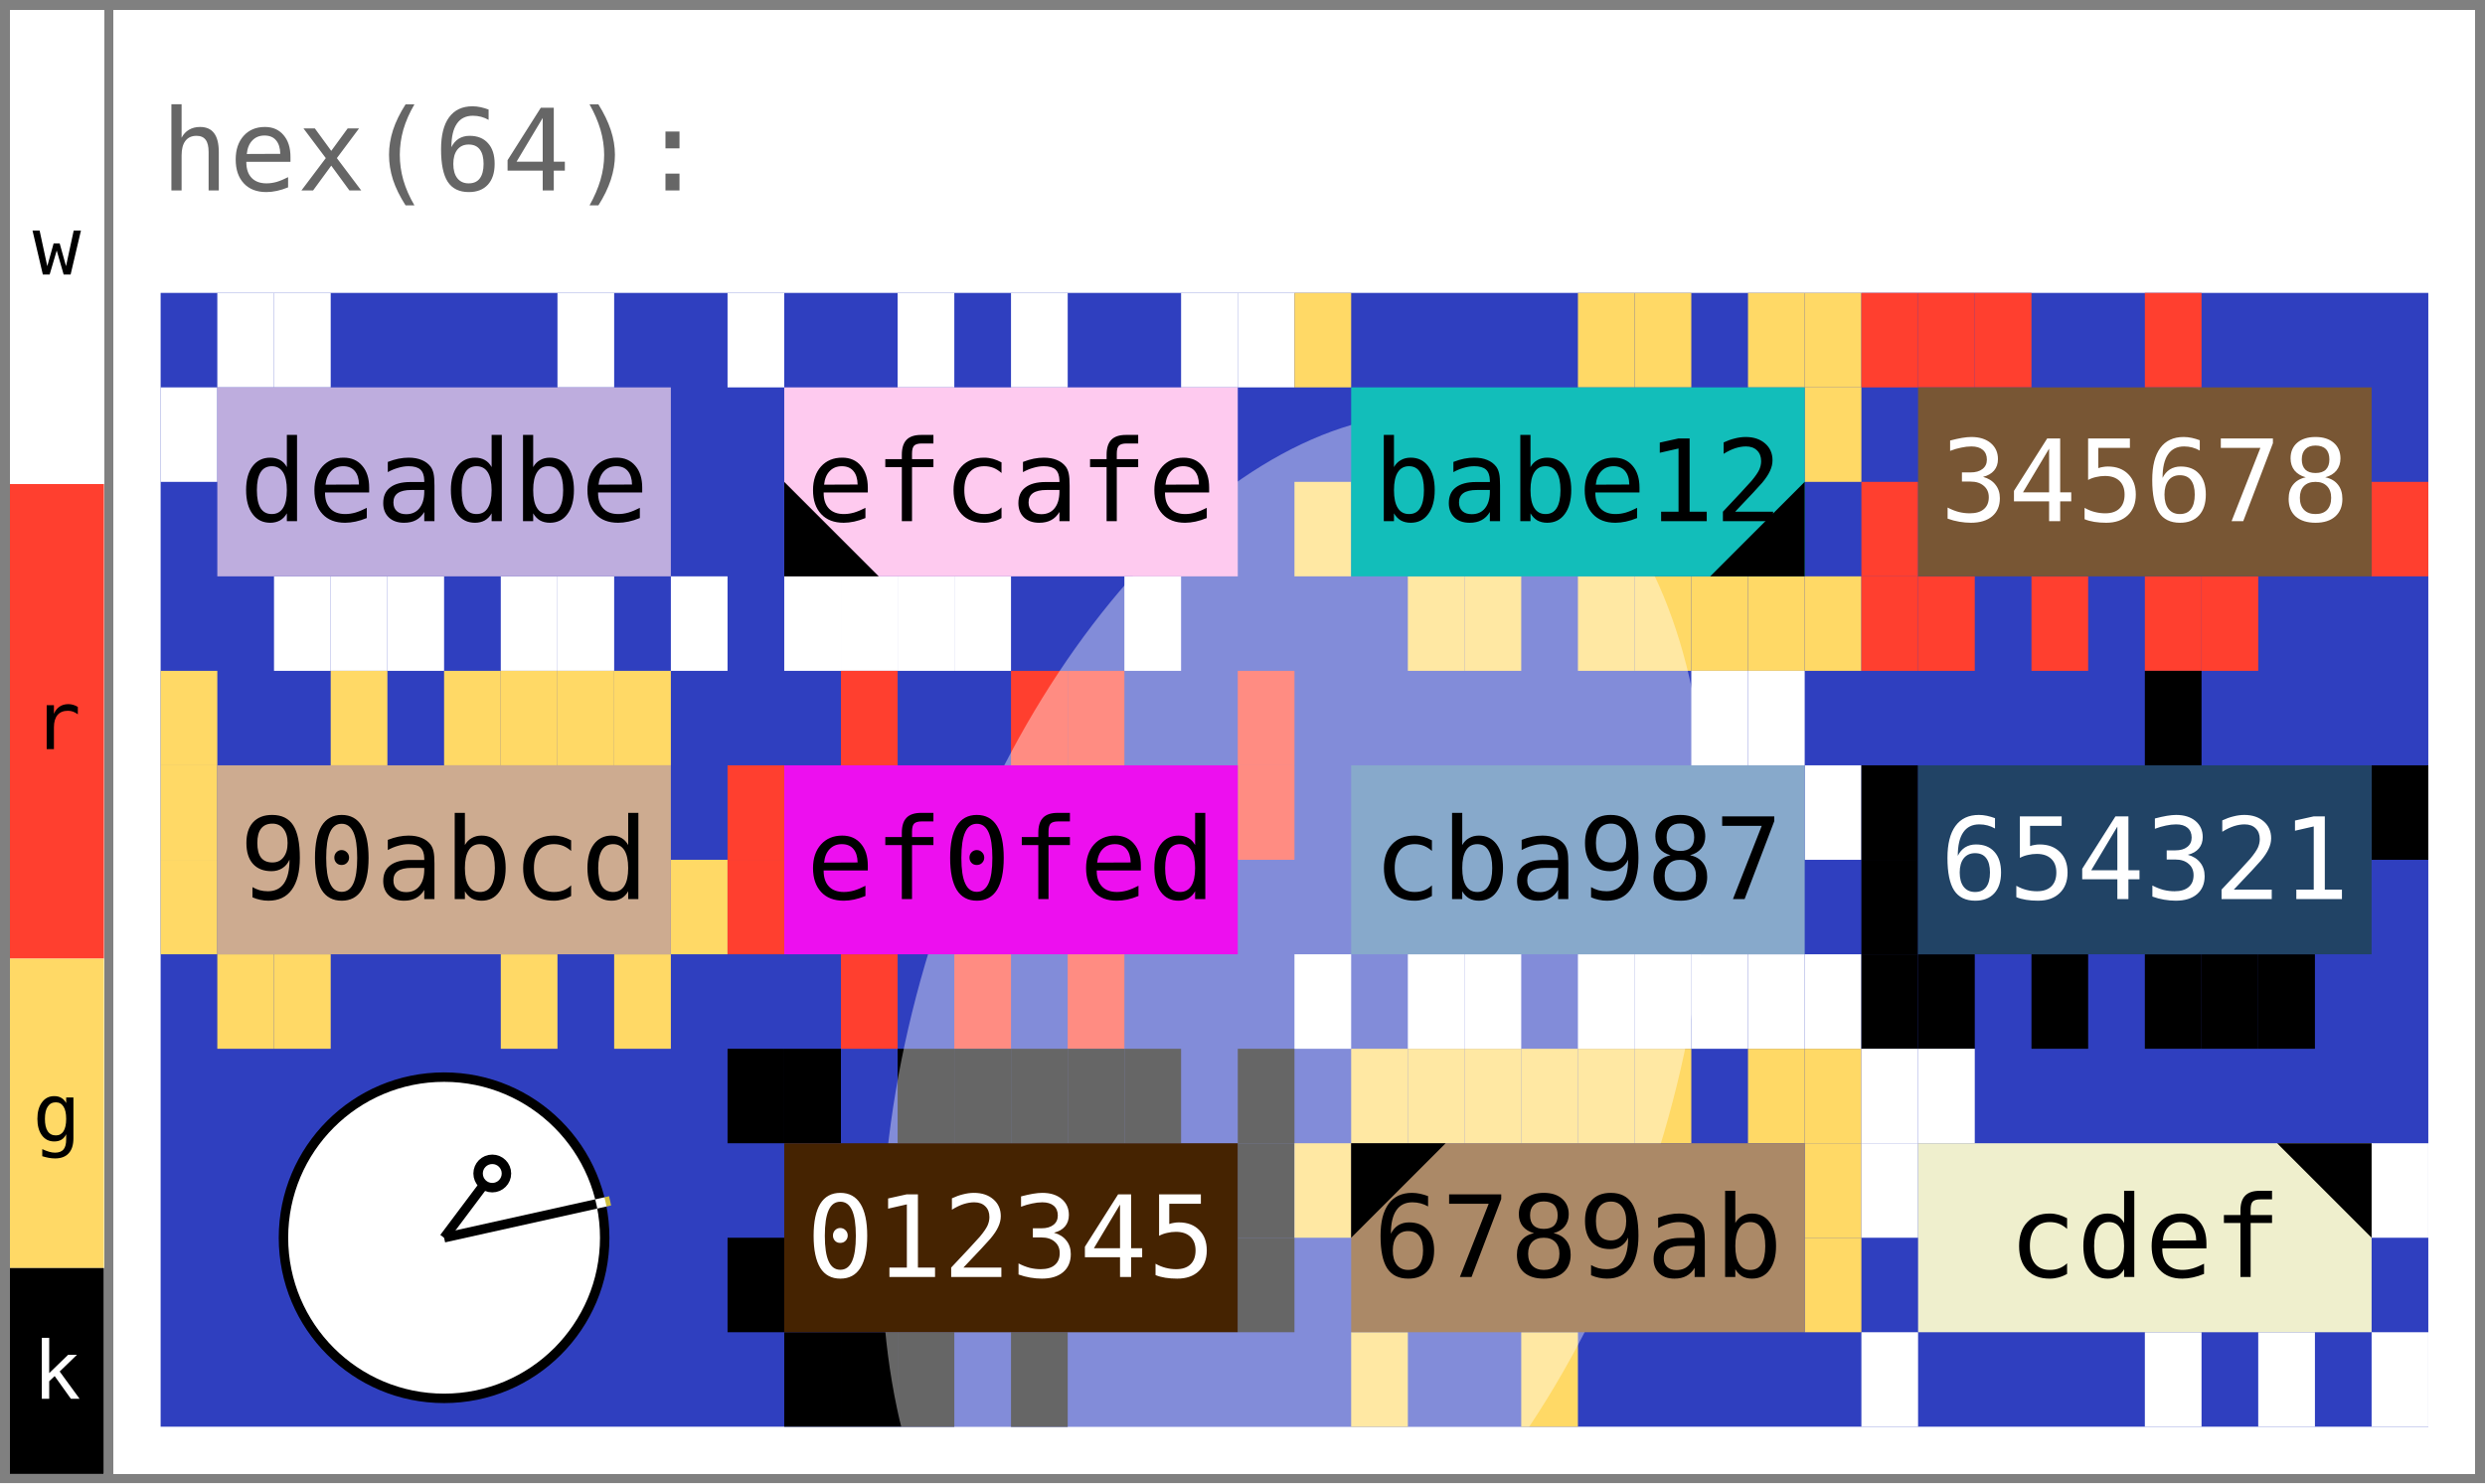
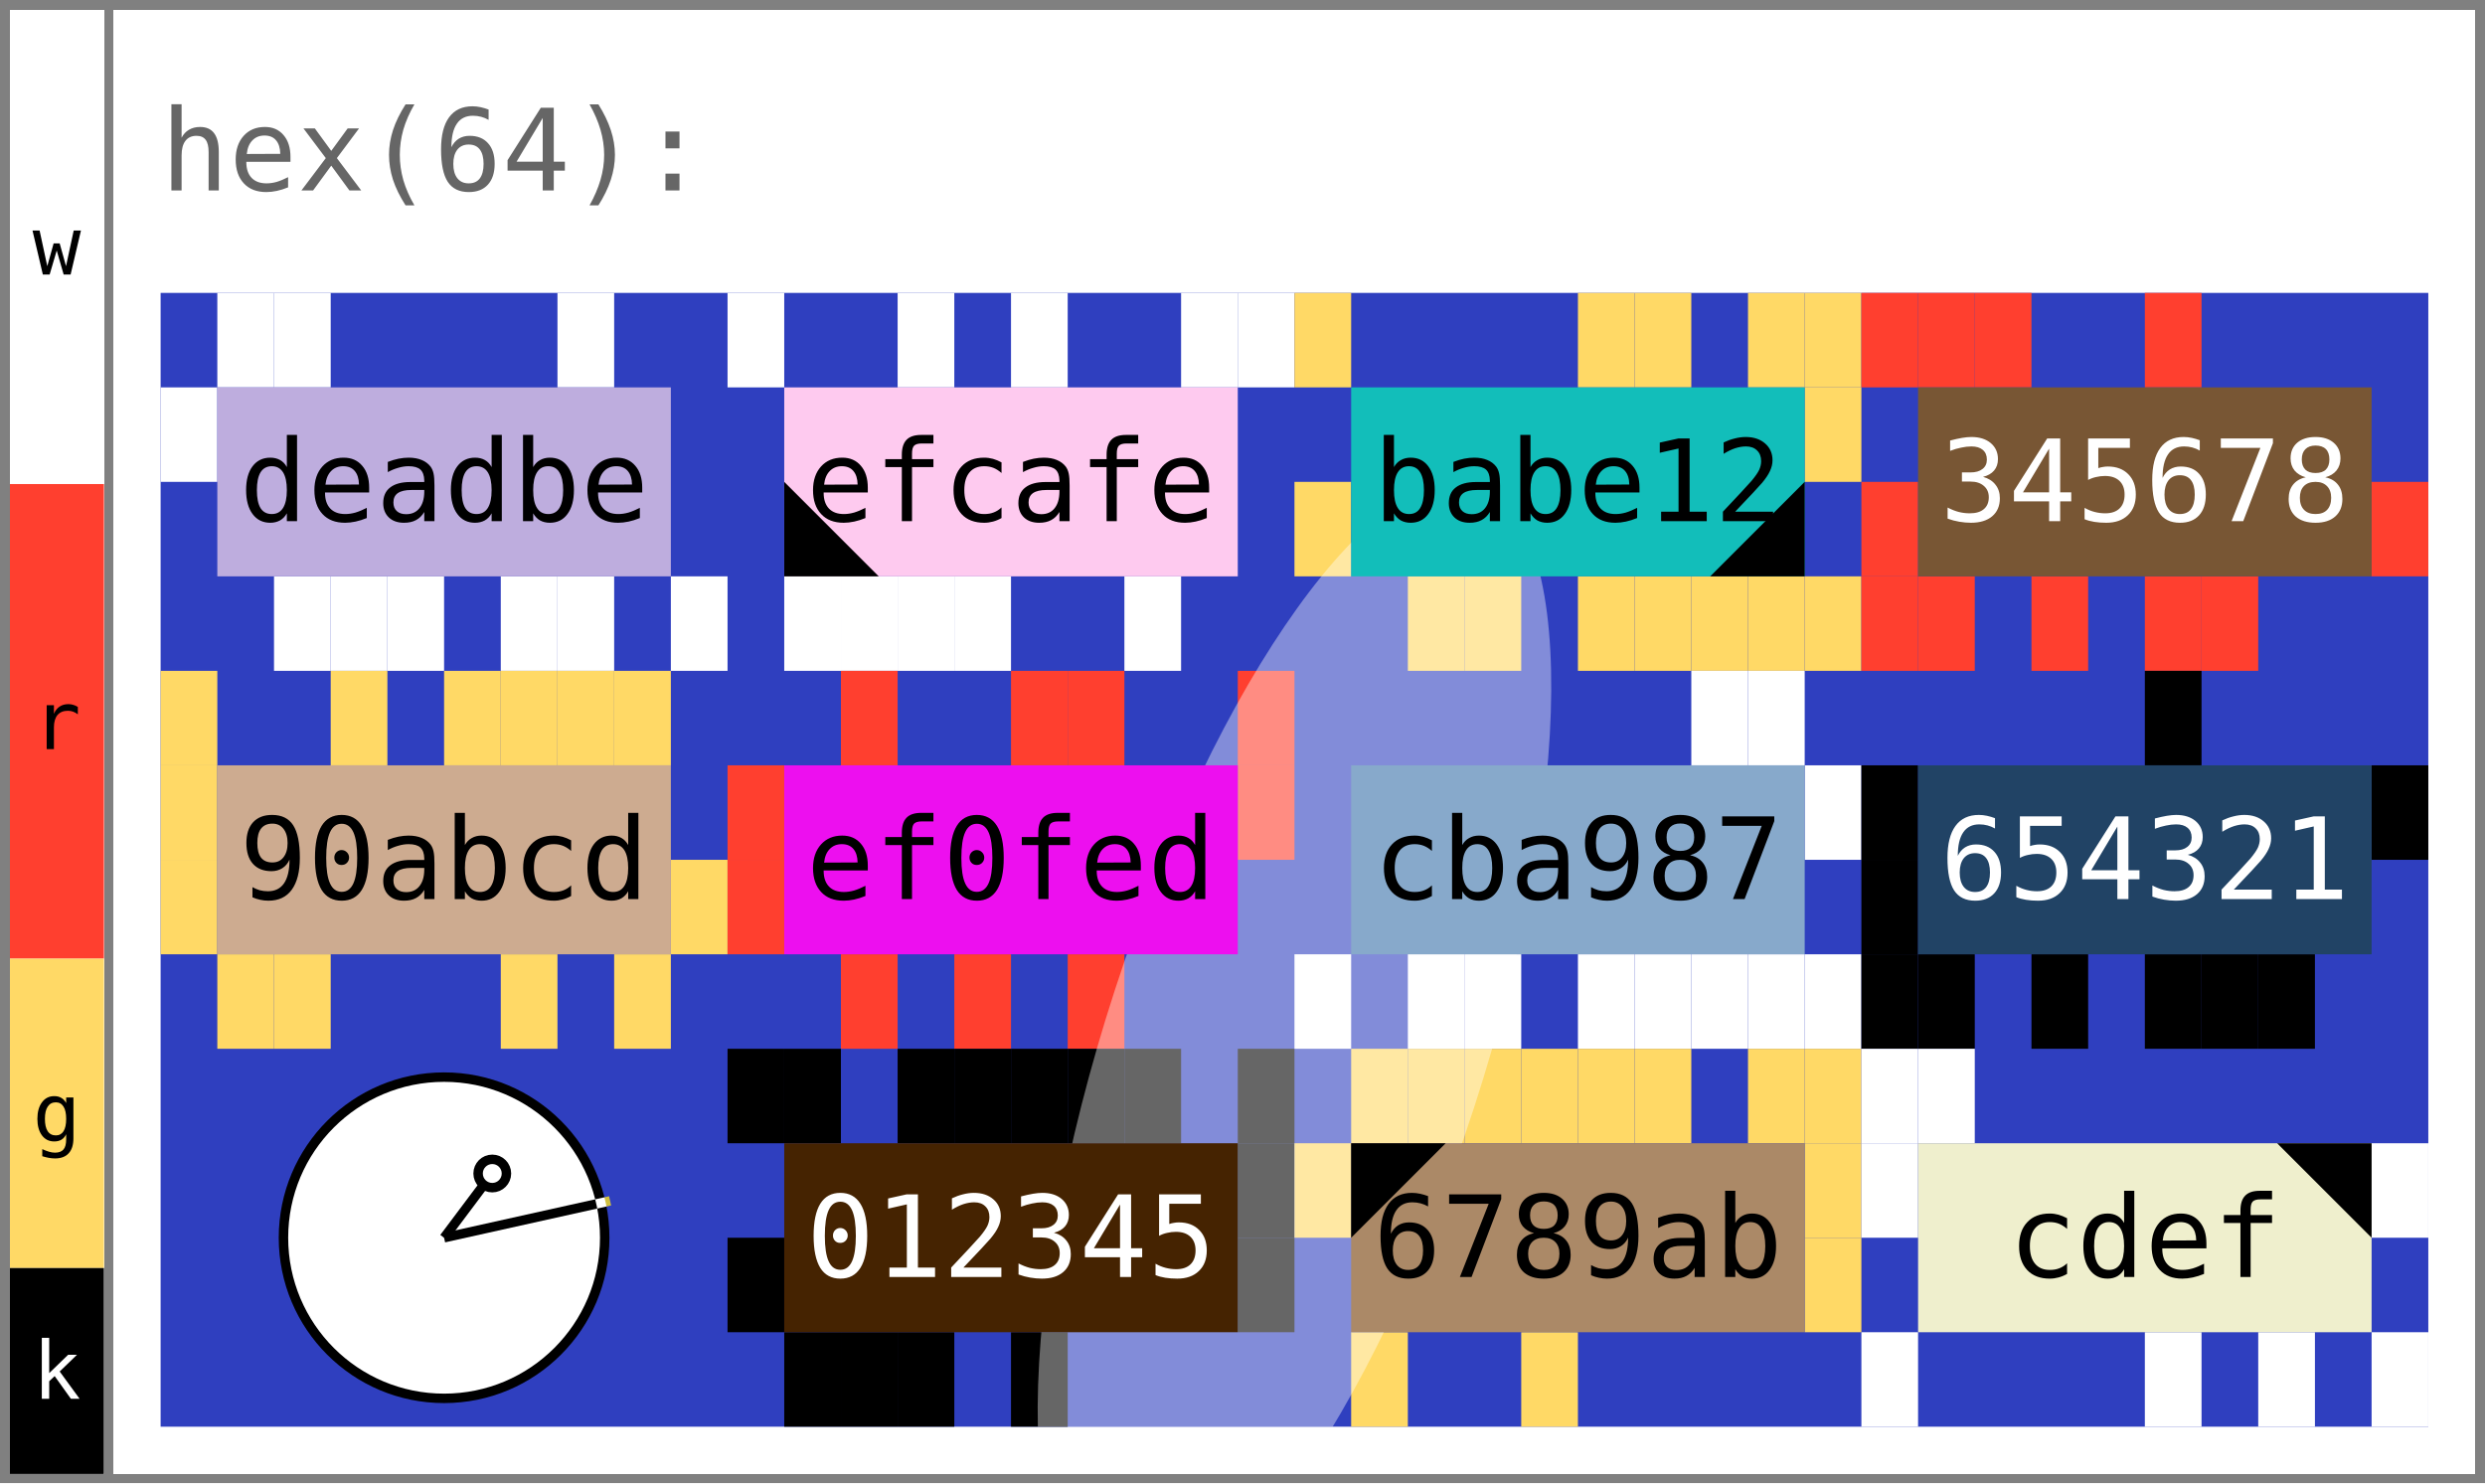
- <svg xmlns="http://www.w3.org/2000/svg" width="263.0" height="157.0" viewBox="0 0 263.0 157.0" data-entviz-version="v5" data-input-bytes="64" data-cols="4" data-rows="3">
+ <svg xmlns="http://www.w3.org/2000/svg" width="263.0" height="157.0" viewBox="0 0 263.0 157.0" data-entviz-version="v5" data-entviz-lib="0.5.0" data-input-bytes="64" data-cols="4" data-rows="3">
  <defs>
    <clipPath id="grid-clip-8ed0861e43294df7-4x3">
      <rect x="17.0" y="31.0" width="240.0" height="120.0" />
    </clipPath>
  </defs>
  <rect x="0" y="0" width="263.0" height="157.0" fill="#ffffff" />
  <g data-channel="grid">
    <rect x="17.0" y="31.0" width="240.0" height="120.0" fill="#2f3fbf" />
    <g>
      <rect x="23.0" y="31.0" width="6.0" height="10.0" fill="#ffffff" />
      <rect x="29.0" y="31.0" width="6.0" height="10.0" fill="#ffffff" />
      <rect x="59.0" y="31.0" width="6.0" height="10.0" fill="#ffffff" />
      <rect x="71.0" y="61.0" width="6.0" height="10.0" fill="#ffffff" />
      <rect x="59.0" y="61.0" width="6.0" height="10.0" fill="#ffffff" />
      <rect x="53.0" y="61.0" width="6.0" height="10.0" fill="#ffffff" />
      <rect x="41.0" y="61.0" width="6.0" height="10.0" fill="#ffffff" />
      <rect x="35.0" y="61.0" width="6.0" height="10.0" fill="#ffffff" />
      <rect x="29.0" y="61.0" width="6.0" height="10.0" fill="#ffffff" />
      <rect x="17.0" y="41.0" width="6.0" height="10.0" fill="#ffffff" />
      <rect x="77.0" y="31.0" width="6.0" height="10.0" fill="#ffffff" />
      <rect x="95.0" y="31.0" width="6.0" height="10.0" fill="#ffffff" />
      <rect x="107.0" y="31.0" width="6.0" height="10.0" fill="#ffffff" />
      <rect x="125.0" y="31.0" width="6.0" height="10.0" fill="#ffffff" />
      <rect x="131.0" y="31.0" width="6.0" height="10.0" fill="#ffffff" />
      <rect x="119.0" y="61.0" width="6.0" height="10.0" fill="#ffffff" />
      <rect x="101.0" y="61.0" width="6.0" height="10.0" fill="#ffffff" />
      <rect x="95.0" y="61.0" width="6.0" height="10.0" fill="#ffffff" />
      <rect x="89.0" y="61.0" width="6.0" height="10.0" fill="#ffffff" />
      <rect x="83.0" y="61.0" width="6.0" height="10.0" fill="#ffffff" />
      <rect x="137.0" y="31.0" width="6.0" height="10.0" fill="#ffd966" />
      <rect x="167.0" y="31.0" width="6.0" height="10.0" fill="#ffd966" />
      <rect x="173.0" y="31.0" width="6.0" height="10.0" fill="#ffd966" />
      <rect x="185.0" y="31.0" width="6.0" height="10.0" fill="#ffd966" />
      <rect x="191.0" y="31.0" width="6.0" height="10.0" fill="#ffd966" />
      <rect x="191.0" y="41.0" width="6.0" height="10.0" fill="#ffd966" />
      <rect x="191.0" y="61.0" width="6.0" height="10.0" fill="#ffd966" />
      <rect x="185.0" y="61.0" width="6.0" height="10.0" fill="#ffd966" />
      <rect x="179.0" y="61.0" width="6.0" height="10.0" fill="#ffd966" />
      <rect x="173.0" y="61.0" width="6.0" height="10.0" fill="#ffd966" />
      <rect x="167.0" y="61.0" width="6.0" height="10.0" fill="#ffd966" />
      <rect x="155.0" y="61.0" width="6.0" height="10.0" fill="#ffd966" />
      <rect x="149.0" y="61.0" width="6.0" height="10.0" fill="#ffd966" />
      <rect x="137.0" y="51.0" width="6.0" height="10.0" fill="#ffd966" />
      <rect x="197.0" y="31.0" width="6.0" height="10.0" fill="#ff3f2f" />
      <rect x="203.0" y="31.0" width="6.0" height="10.0" fill="#ff3f2f" />
      <rect x="209.0" y="31.0" width="6.0" height="10.0" fill="#ff3f2f" />
      <rect x="227.0" y="31.0" width="6.0" height="10.0" fill="#ff3f2f" />
      <rect x="251.0" y="51.0" width="6.0" height="10.0" fill="#ff3f2f" />
      <rect x="233.0" y="61.0" width="6.0" height="10.0" fill="#ff3f2f" />
      <rect x="227.0" y="61.0" width="6.0" height="10.0" fill="#ff3f2f" />
      <rect x="215.0" y="61.0" width="6.0" height="10.0" fill="#ff3f2f" />
      <rect x="203.0" y="61.0" width="6.0" height="10.0" fill="#ff3f2f" />
      <rect x="197.0" y="61.0" width="6.0" height="10.0" fill="#ff3f2f" />
      <rect x="197.0" y="51.0" width="6.0" height="10.0" fill="#ff3f2f" />
      <rect x="17.0" y="71.0" width="6.0" height="10.0" fill="#ffd966" />
      <rect x="35.0" y="71.0" width="6.0" height="10.0" fill="#ffd966" />
      <rect x="47.0" y="71.0" width="6.0" height="10.0" fill="#ffd966" />
      <rect x="53.0" y="71.0" width="6.0" height="10.0" fill="#ffd966" />
      <rect x="59.0" y="71.0" width="6.0" height="10.0" fill="#ffd966" />
      <rect x="65.0" y="71.0" width="6.0" height="10.0" fill="#ffd966" />
      <rect x="71.0" y="91.0" width="6.0" height="10.0" fill="#ffd966" />
      <rect x="65.0" y="101.0" width="6.0" height="10.0" fill="#ffd966" />
      <rect x="53.0" y="101.0" width="6.0" height="10.0" fill="#ffd966" />
      <rect x="29.0" y="101.0" width="6.0" height="10.0" fill="#ffd966" />
      <rect x="23.0" y="101.0" width="6.0" height="10.0" fill="#ffd966" />
      <rect x="17.0" y="91.0" width="6.0" height="10.0" fill="#ffd966" />
      <rect x="17.0" y="81.0" width="6.0" height="10.0" fill="#ffd966" />
      <rect x="89.0" y="71.0" width="6.0" height="10.0" fill="#ff3f2f" />
      <rect x="107.0" y="71.0" width="6.0" height="10.0" fill="#ff3f2f" />
      <rect x="113.0" y="71.0" width="6.0" height="10.0" fill="#ff3f2f" />
      <rect x="131.0" y="71.0" width="6.0" height="10.0" fill="#ff3f2f" />
      <rect x="131.0" y="81.0" width="6.0" height="10.0" fill="#ff3f2f" />
      <rect x="113.0" y="101.0" width="6.0" height="10.0" fill="#ff3f2f" />
      <rect x="101.0" y="101.0" width="6.0" height="10.0" fill="#ff3f2f" />
      <rect x="89.0" y="101.0" width="6.0" height="10.0" fill="#ff3f2f" />
      <rect x="77.0" y="91.0" width="6.0" height="10.0" fill="#ff3f2f" />
      <rect x="77.0" y="81.0" width="6.0" height="10.0" fill="#ff3f2f" />
      <rect x="179.0" y="71.0" width="6.0" height="10.0" fill="#ffffff" />
      <rect x="185.0" y="71.0" width="6.0" height="10.0" fill="#ffffff" />
      <rect x="191.0" y="81.0" width="6.0" height="10.0" fill="#ffffff" />
      <rect x="191.0" y="101.0" width="6.0" height="10.0" fill="#ffffff" />
      <rect x="185.0" y="101.0" width="6.0" height="10.0" fill="#ffffff" />
      <rect x="179.0" y="101.0" width="6.0" height="10.0" fill="#ffffff" />
      <rect x="173.0" y="101.0" width="6.0" height="10.0" fill="#ffffff" />
      <rect x="167.0" y="101.0" width="6.0" height="10.0" fill="#ffffff" />
      <rect x="155.0" y="101.0" width="6.0" height="10.0" fill="#ffffff" />
      <rect x="149.0" y="101.0" width="6.0" height="10.0" fill="#ffffff" />
      <rect x="137.0" y="101.0" width="6.0" height="10.0" fill="#ffffff" />
      <rect x="227.0" y="71.0" width="6.0" height="10.0" fill="#000000" />
      <rect x="251.0" y="81.0" width="6.0" height="10.0" fill="#000000" />
      <rect x="239.0" y="101.0" width="6.0" height="10.0" fill="#000000" />
      <rect x="233.0" y="101.0" width="6.0" height="10.0" fill="#000000" />
      <rect x="227.0" y="101.0" width="6.0" height="10.0" fill="#000000" />
      <rect x="215.0" y="101.0" width="6.0" height="10.0" fill="#000000" />
      <rect x="203.0" y="101.0" width="6.0" height="10.0" fill="#000000" />
      <rect x="197.0" y="101.0" width="6.0" height="10.0" fill="#000000" />
      <rect x="197.0" y="91.0" width="6.0" height="10.0" fill="#000000" />
      <rect x="197.0" y="81.0" width="6.0" height="10.0" fill="#000000" />
      <rect x="77.0" y="111.0" width="6.0" height="10.0" fill="#000000" />
      <rect x="83.0" y="111.0" width="6.0" height="10.0" fill="#000000" />
      <rect x="95.0" y="111.0" width="6.0" height="10.0" fill="#000000" />
      <rect x="101.0" y="111.0" width="6.0" height="10.0" fill="#000000" />
      <rect x="107.0" y="111.0" width="6.0" height="10.0" fill="#000000" />
      <rect x="113.0" y="111.0" width="6.0" height="10.0" fill="#000000" />
      <rect x="119.0" y="111.0" width="6.0" height="10.0" fill="#000000" />
      <rect x="131.0" y="111.0" width="6.0" height="10.0" fill="#000000" />
      <rect x="131.0" y="121.0" width="6.0" height="10.0" fill="#000000" />
      <rect x="131.0" y="131.0" width="6.0" height="10.0" fill="#000000" />
      <rect x="107.0" y="141.0" width="6.0" height="10.0" fill="#000000" />
      <rect x="95.0" y="141.0" width="6.0" height="10.0" fill="#000000" />
      <rect x="89.0" y="141.0" width="6.0" height="10.0" fill="#000000" />
      <rect x="83.0" y="141.0" width="6.0" height="10.0" fill="#000000" />
      <rect x="77.0" y="131.0" width="6.0" height="10.0" fill="#000000" />
      <rect x="143.0" y="111.0" width="6.0" height="10.0" fill="#ffd966" />
      <rect x="149.0" y="111.0" width="6.0" height="10.0" fill="#ffd966" />
      <rect x="155.0" y="111.0" width="6.0" height="10.0" fill="#ffd966" />
      <rect x="161.0" y="111.0" width="6.0" height="10.0" fill="#ffd966" />
      <rect x="167.0" y="111.0" width="6.0" height="10.0" fill="#ffd966" />
      <rect x="173.0" y="111.0" width="6.0" height="10.0" fill="#ffd966" />
      <rect x="185.0" y="111.0" width="6.0" height="10.0" fill="#ffd966" />
      <rect x="191.0" y="111.0" width="6.0" height="10.0" fill="#ffd966" />
      <rect x="191.0" y="121.0" width="6.0" height="10.0" fill="#ffd966" />
      <rect x="191.0" y="131.0" width="6.0" height="10.0" fill="#ffd966" />
      <rect x="161.0" y="141.0" width="6.0" height="10.0" fill="#ffd966" />
      <rect x="143.0" y="141.0" width="6.0" height="10.0" fill="#ffd966" />
      <rect x="137.0" y="121.0" width="6.0" height="10.0" fill="#ffd966" />
      <rect x="197.0" y="111.0" width="6.0" height="10.0" fill="#ffffff" />
      <rect x="203.0" y="111.0" width="6.0" height="10.0" fill="#ffffff" />
      <rect x="251.0" y="121.0" width="6.0" height="10.0" fill="#ffffff" />
      <rect x="251.0" y="141.0" width="6.0" height="10.0" fill="#ffffff" />
      <rect x="239.0" y="141.0" width="6.0" height="10.0" fill="#ffffff" />
      <rect x="227.0" y="141.0" width="6.0" height="10.0" fill="#ffffff" />
      <rect x="197.0" y="141.0" width="6.0" height="10.0" fill="#ffffff" />
      <rect x="197.0" y="121.0" width="6.0" height="10.0" fill="#ffffff" />
    </g>
-     <g clip-path="url(#grid-clip-8ed0861e43294df7-4x3)" data-channel="ellipse" data-ellipse-anchor-x="137.0" data-ellipse-anchor-y="111.0" data-ellipse-rx="69.48136734570637" data-ellipse-ry="40.0" data-ellipse-rotation-deg="108.0">
-       <ellipse cx="137.0" cy="111.0" rx="69.481" ry="40.0" transform="rotate(108.0 137.0 111.0)" fill="#ffffff" fill-opacity="0.4" />
+     <g clip-path="url(#grid-clip-8ed0861e43294df7-4x3)" data-channel="ellipse" data-ellipse-anchor-x="137.0" data-ellipse-anchor-y="111.0" data-ellipse-rx="62.81470067903971" data-ellipse-ry="20.0" data-ellipse-rotation-deg="108.0">
+       <ellipse cx="137.0" cy="111.0" rx="62.815" ry="20.0" transform="rotate(108.0 137.0 111.0)" fill="#ffffff" fill-opacity="0.4" />
    </g>
    <g>
      <g data-channel="cell" data-cell-index="0" data-cell-row="0" data-cell-col="0">
        <rect x="23.0" y="41.0" width="48.0" height="20.0" fill="#beadde" />
        <text x="47.0" y="51.0" fill="#000000" style="font-family: &quot;DejaVu Sans Mono&quot;, &quot;Consolas&quot;, &quot;Menlo&quot;, &quot;Liberation Mono&quot;, monospace; font-size: 12.0px;" text-anchor="middle" dominant-baseline="central">deadbe</text>
      </g>
      <g data-channel="cell" data-cell-index="1" data-cell-row="0" data-cell-col="1" data-cell-quartile="4">
        <rect x="83.0" y="41.0" width="48.0" height="20.0" fill="#fecaef" />
        <text x="107.0" y="51.0" fill="#000000" style="font-family: &quot;DejaVu Sans Mono&quot;, &quot;Consolas&quot;, &quot;Menlo&quot;, &quot;Liberation Mono&quot;, monospace; font-size: 12.0px;" text-anchor="middle" dominant-baseline="central">efcafe</text>
        <polygon points="83.0,61.0 83.0,51.0 93.0,61.0" fill="#000000" />
      </g>
      <g data-channel="cell" data-cell-index="2" data-cell-row="0" data-cell-col="2" data-cell-quartile="3">
        <rect x="143.0" y="41.0" width="48.0" height="20.0" fill="#12beba" />
        <text x="167.0" y="51.0" fill="#000000" style="font-family: &quot;DejaVu Sans Mono&quot;, &quot;Consolas&quot;, &quot;Menlo&quot;, &quot;Liberation Mono&quot;, monospace; font-size: 12.0px;" text-anchor="middle" dominant-baseline="central">babe12</text>
        <polygon points="191.0,61.0 191.0,51.0 181.0,61.0" fill="#000000" />
      </g>
      <g data-channel="cell" data-cell-index="3" data-cell-row="0" data-cell-col="3">
        <rect x="203.0" y="41.0" width="48.0" height="20.0" fill="#785634" />
        <text x="227.0" y="51.0" fill="#ffffff" style="font-family: &quot;DejaVu Sans Mono&quot;, &quot;Consolas&quot;, &quot;Menlo&quot;, &quot;Liberation Mono&quot;, monospace; font-size: 12.0px;" text-anchor="middle" dominant-baseline="central">345678</text>
      </g>
      <g data-channel="cell" data-cell-index="4" data-cell-row="1" data-cell-col="0">
        <rect x="23.0" y="81.0" width="48.0" height="20.0" fill="#cdab90" />
        <text x="47.0" y="91.0" fill="#000000" style="font-family: &quot;DejaVu Sans Mono&quot;, &quot;Consolas&quot;, &quot;Menlo&quot;, &quot;Liberation Mono&quot;, monospace; font-size: 12.0px;" text-anchor="middle" dominant-baseline="central">90abcd</text>
      </g>
      <g data-channel="cell" data-cell-index="5" data-cell-row="1" data-cell-col="1">
        <rect x="83.0" y="81.0" width="48.0" height="20.0" fill="#ed0fef" />
        <text x="107.0" y="91.0" fill="#000000" style="font-family: &quot;DejaVu Sans Mono&quot;, &quot;Consolas&quot;, &quot;Menlo&quot;, &quot;Liberation Mono&quot;, monospace; font-size: 12.0px;" text-anchor="middle" dominant-baseline="central">ef0fed</text>
      </g>
      <g data-channel="cell" data-cell-index="6" data-cell-row="1" data-cell-col="2">
        <rect x="143.0" y="81.0" width="48.0" height="20.0" fill="#87a9cb" />
        <text x="167.0" y="91.0" fill="#000000" style="font-family: &quot;DejaVu Sans Mono&quot;, &quot;Consolas&quot;, &quot;Menlo&quot;, &quot;Liberation Mono&quot;, monospace; font-size: 12.0px;" text-anchor="middle" dominant-baseline="central">cba987</text>
      </g>
      <g data-channel="cell" data-cell-index="7" data-cell-row="1" data-cell-col="3">
        <rect x="203.0" y="81.0" width="48.0" height="20.0" fill="#214365" />
        <text x="227.0" y="91.0" fill="#ffffff" style="font-family: &quot;DejaVu Sans Mono&quot;, &quot;Consolas&quot;, &quot;Menlo&quot;, &quot;Liberation Mono&quot;, monospace; font-size: 12.0px;" text-anchor="middle" dominant-baseline="central">654321</text>
      </g>
      <g data-channel="cell" data-cell-index="8" data-cell-row="2" data-cell-col="0" data-cell-blank="true" data-cell-blank-marker="true">
        <circle cx="47.0" cy="131.0" r="17.0" fill="#ffffff" stroke="#000000" stroke-width="1" />
        <line x1="47.0" y1="131.0" x2="64.571" y2="127.095" stroke="#ffffff" style="mix-blend-mode: difference" stroke-width="1" />
        <line x1="47.0" y1="131.0" x2="52.1" y2="124.2" stroke="#000000" stroke-width="1" />
        <circle cx="52.1" cy="124.2" r="1.5" fill="#ffffff" stroke="#000000" stroke-width="1" />
      </g>
      <g data-channel="cell" data-cell-index="9" data-cell-row="2" data-cell-col="1">
        <rect x="83.0" y="121.0" width="48.0" height="20.0" fill="#452301" />
        <text x="107.0" y="131.0" fill="#ffffff" style="font-family: &quot;DejaVu Sans Mono&quot;, &quot;Consolas&quot;, &quot;Menlo&quot;, &quot;Liberation Mono&quot;, monospace; font-size: 12.0px;" text-anchor="middle" dominant-baseline="central">012345</text>
      </g>
      <g data-channel="cell" data-cell-index="10" data-cell-row="2" data-cell-col="2" data-cell-quartile="1">
        <rect x="143.0" y="121.0" width="48.0" height="20.0" fill="#ab8967" />
        <text x="167.0" y="131.0" fill="#000000" style="font-family: &quot;DejaVu Sans Mono&quot;, &quot;Consolas&quot;, &quot;Menlo&quot;, &quot;Liberation Mono&quot;, monospace; font-size: 12.0px;" text-anchor="middle" dominant-baseline="central">6789ab</text>
        <polygon points="143.0,121.0 153.0,121.0 143.0,131.0" fill="#000000" />
      </g>
      <g data-channel="cell" data-cell-index="11" data-cell-row="2" data-cell-col="3" data-cell-quartile="2">
        <rect x="203.0" y="121.0" width="48.0" height="20.0" fill="#efefcd" />
        <text x="227.0" y="131.0" fill="#000000" style="font-family: &quot;DejaVu Sans Mono&quot;, &quot;Consolas&quot;, &quot;Menlo&quot;, &quot;Liberation Mono&quot;, monospace; font-size: 12.0px;" text-anchor="middle" dominant-baseline="central">cdef</text>
        <polygon points="251.0,121.0 241.0,121.0 251.0,131.0" fill="#000000" />
      </g>
    </g>
  </g>
  <g data-channel="color-bar">
    <g data-color-bar-rank="0" data-color-bar-band="W">
      <rect x="1" y="1" width="10.0" height="50.231" fill="#ffffff" />
      <text x="6.0" y="26.115" fill="#000000" style="font-family: &quot;DejaVu Sans Mono&quot;, &quot;Consolas&quot;, &quot;Menlo&quot;, &quot;Liberation Mono&quot;, monospace; font-size: 8.5px;" text-anchor="middle" dominant-baseline="central" data-color-bar-letter="true">w</text>
    </g>
    <g data-color-bar-rank="1" data-color-bar-band="R">
      <rect x="1" y="51.231" width="10.0" height="50.231" fill="#ff3f2f" />
      <text x="6.0" y="76.346" fill="#000000" style="font-family: &quot;DejaVu Sans Mono&quot;, &quot;Consolas&quot;, &quot;Menlo&quot;, &quot;Liberation Mono&quot;, monospace; font-size: 8.5px;" text-anchor="middle" dominant-baseline="central" data-color-bar-letter="true">r</text>
    </g>
    <g data-color-bar-rank="2" data-color-bar-band="G">
      <rect x="1" y="101.462" width="10.0" height="32.745" fill="#ffd966" />
      <text x="6.0" y="117.834" fill="#000000" style="font-family: &quot;DejaVu Sans Mono&quot;, &quot;Consolas&quot;, &quot;Menlo&quot;, &quot;Liberation Mono&quot;, monospace; font-size: 8.5px;" text-anchor="middle" dominant-baseline="central" data-color-bar-letter="true">g</text>
    </g>
    <g data-color-bar-rank="3" data-color-bar-band="K">
      <rect x="1" y="134.207" width="10.0" height="21.793" fill="#000000" />
      <text x="6.0" y="145.103" fill="#ffffff" style="font-family: &quot;DejaVu Sans Mono&quot;, &quot;Consolas&quot;, &quot;Menlo&quot;, &quot;Liberation Mono&quot;, monospace; font-size: 8.5px;" text-anchor="middle" dominant-baseline="central" data-color-bar-letter="true">k</text>
    </g>
  </g>
  <g data-channel="label-top">
    <text x="17.0" y="16.0" fill="#666666" style="font-family: &quot;DejaVu Sans Mono&quot;, &quot;Consolas&quot;, &quot;Menlo&quot;, &quot;Liberation Mono&quot;, monospace; font-size: 12.0px;" dominant-baseline="central">hex(64):</text>
  </g>
  <line x1="0" y1="0.5" x2="263.0" y2="0.5" stroke="#808080" stroke-width="1" shape-rendering="crispEdges" />
  <line x1="262.5" y1="0" x2="262.5" y2="157.0" stroke="#808080" stroke-width="1" shape-rendering="crispEdges" />
  <line x1="0" y1="156.5" x2="263.0" y2="156.5" stroke="#808080" stroke-width="1" shape-rendering="crispEdges" />
  <line x1="0.5" y1="0" x2="0.5" y2="157.0" stroke="#808080" stroke-width="1" shape-rendering="crispEdges" />
  <line x1="11.5" y1="0" x2="11.5" y2="157.0" stroke="#808080" stroke-width="1" shape-rendering="crispEdges" />
</svg>
